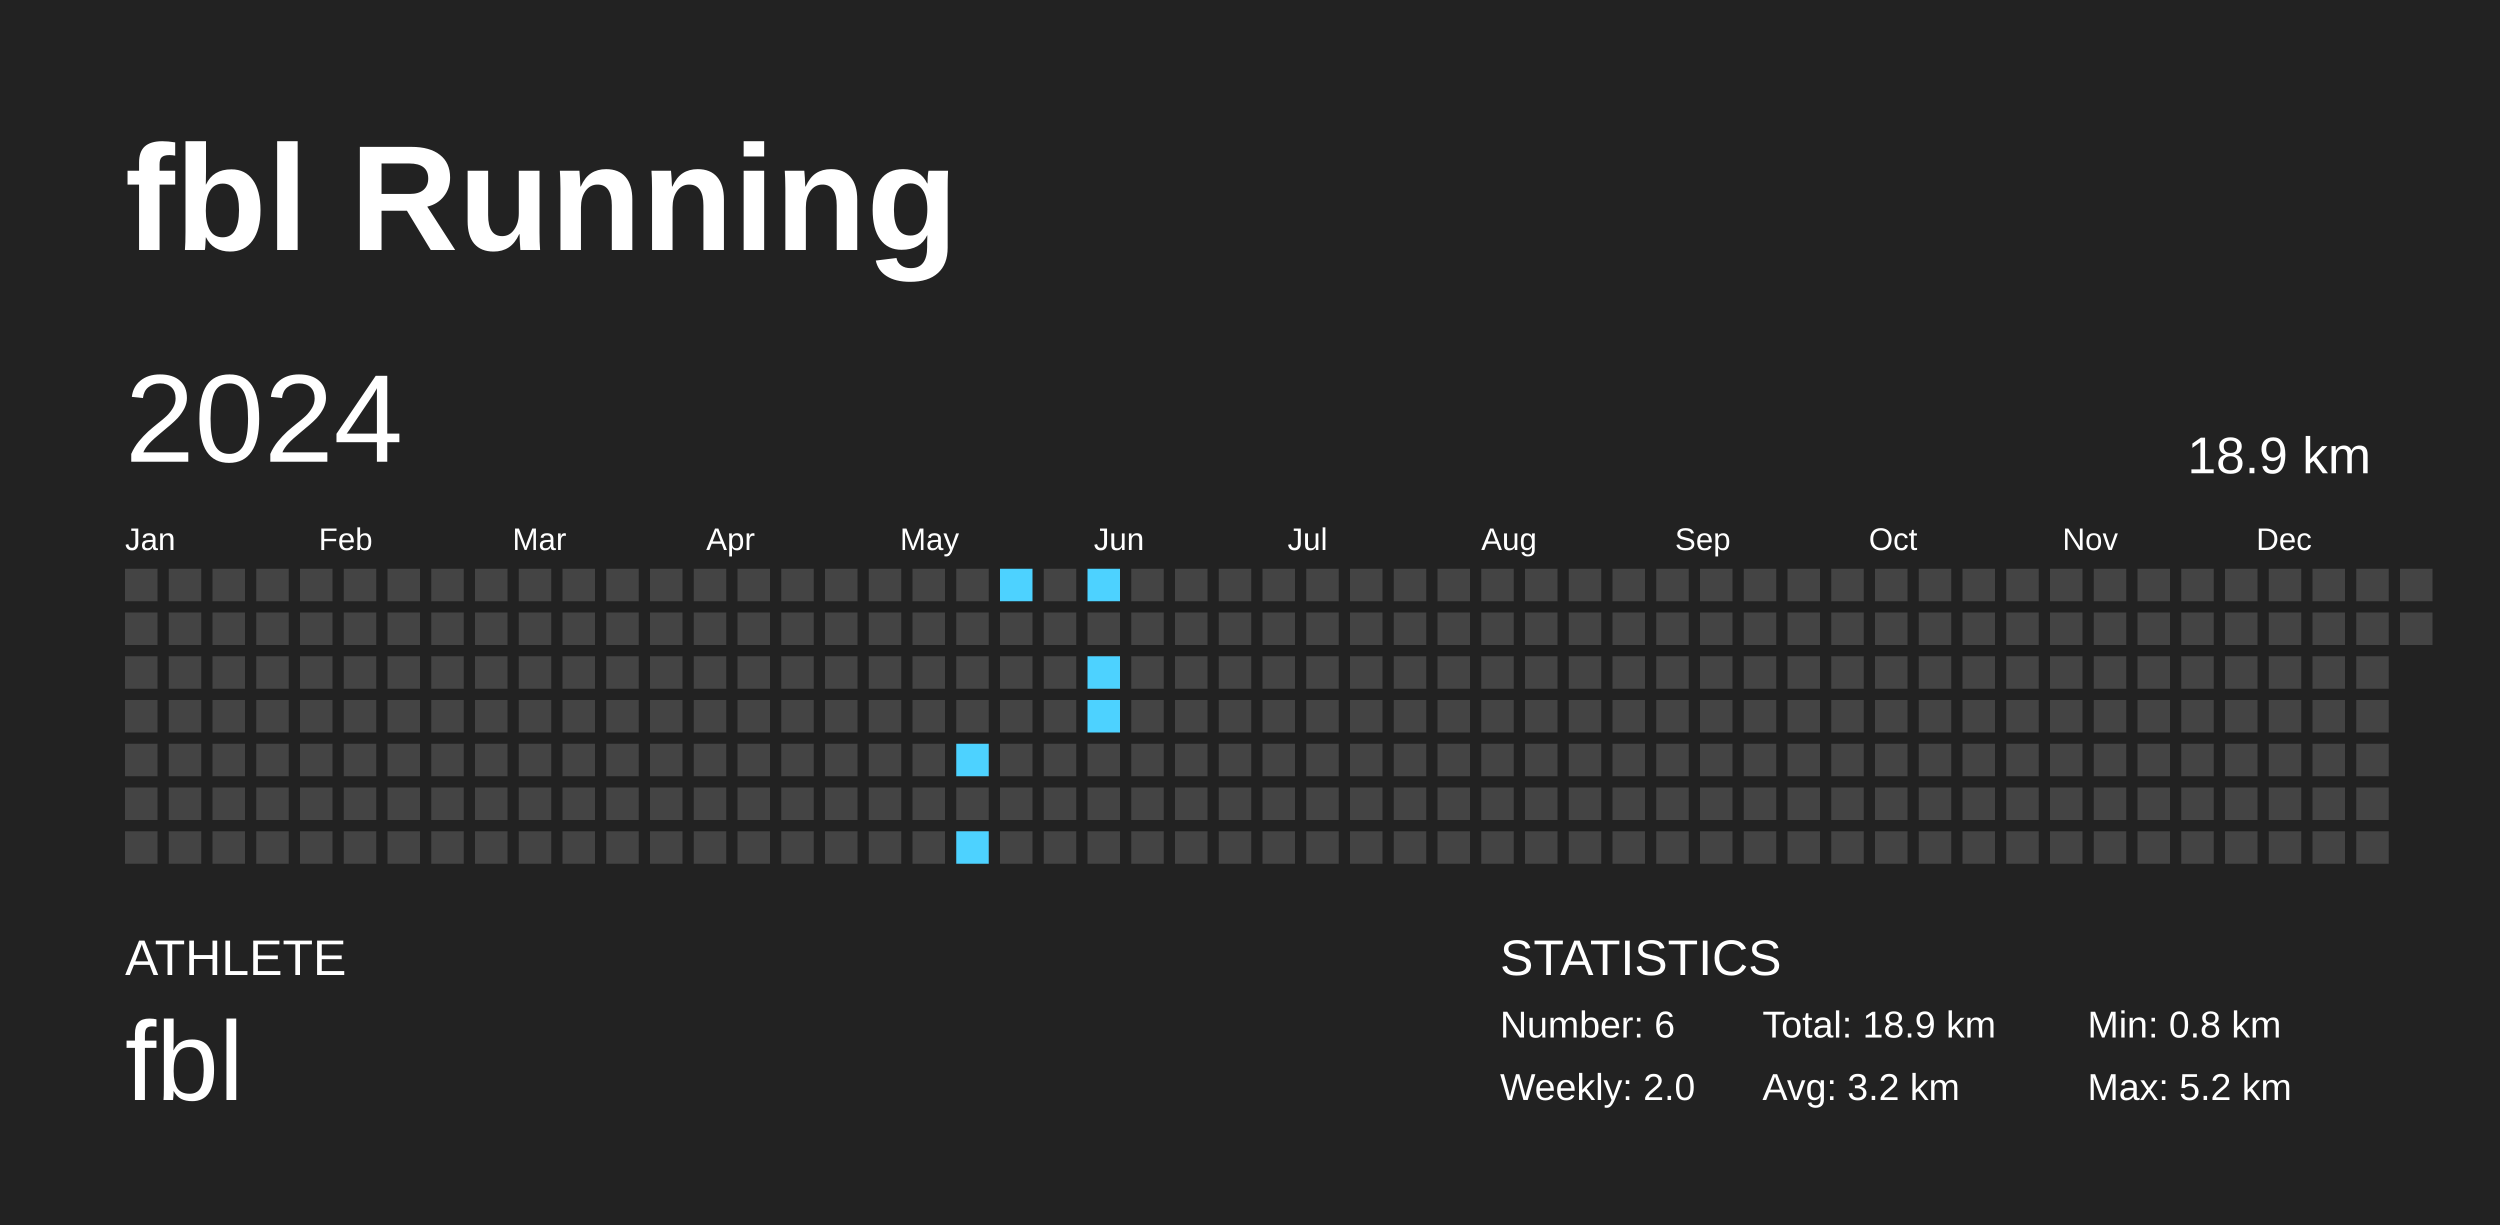
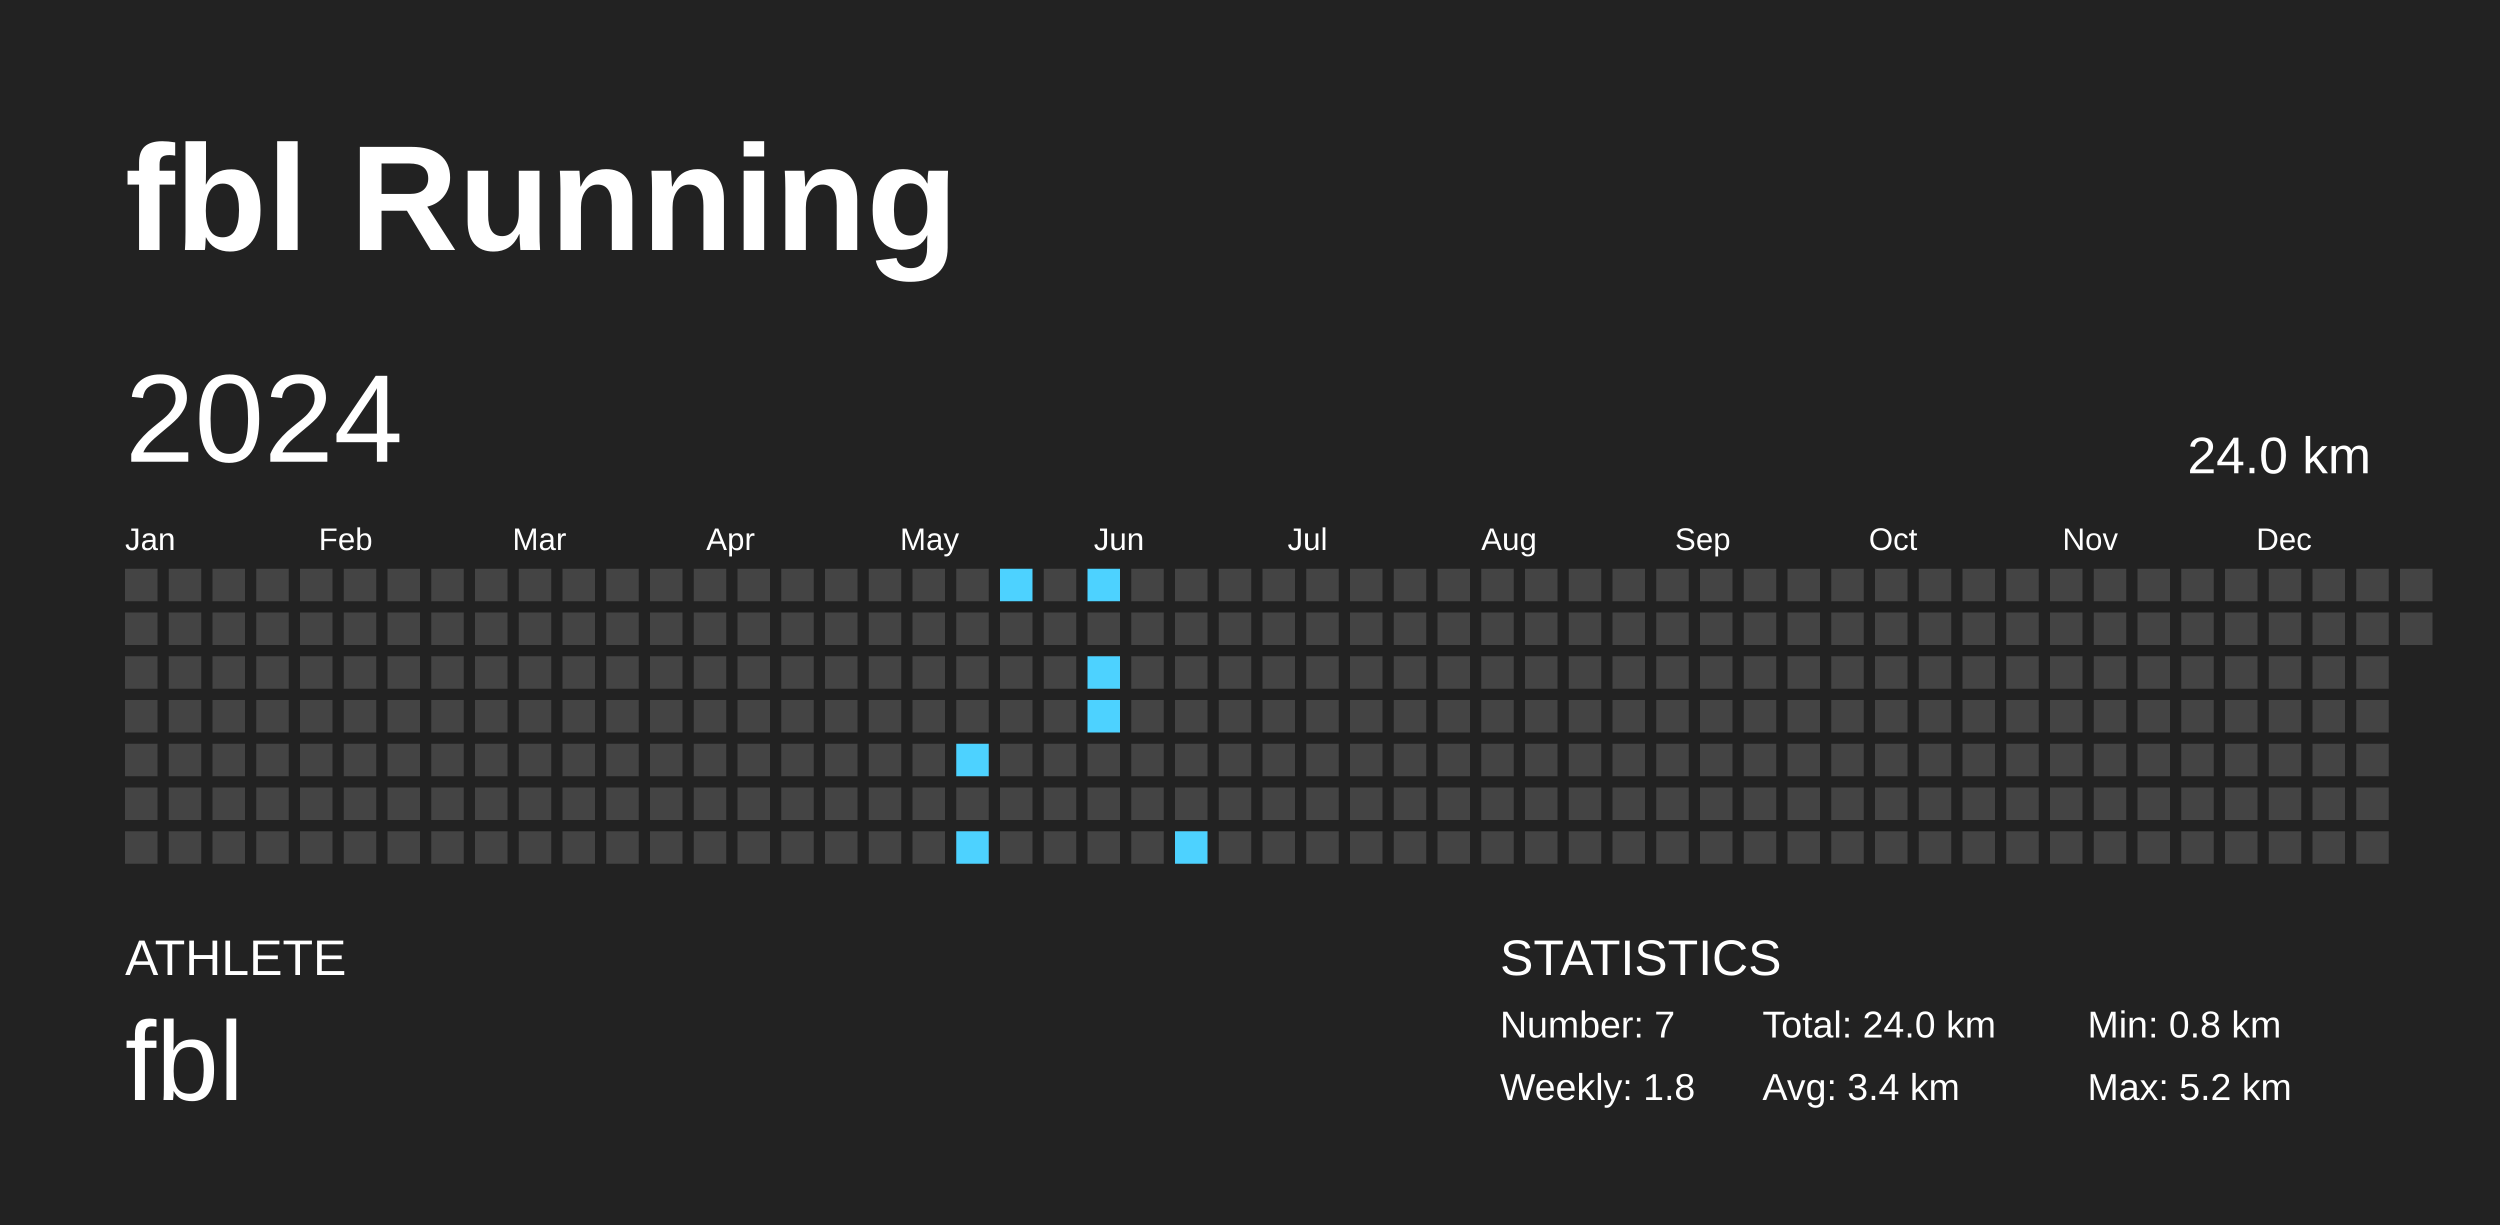
<svg xmlns="http://www.w3.org/2000/svg" baseProfile="full" height="98mm" version="1.1" viewBox="0,0,200,98" width="200mm">
  <defs />
  <rect fill="#222222" height="98" width="200" x="0" y="0" />
  <text fill="#FFFFFF" style="font-size:12px; font-family:Arial; font-weight:bold;" x="10" y="20">fbl Running</text>
  <text fill="#FFFFFF" style="font-size:4px; font-family:Arial" x="10" y="78">ATHLETE</text>
  <text fill="#FFFFFF" style="font-size:9px; font-family:Arial" x="10" y="88">fbl</text>
  <text fill="#FFFFFF" style="font-size:4px; font-family:Arial" x="120" y="78">STATISTICS</text>
-   <text fill="#FFFFFF" style="font-size:3px; font-family:Arial" x="120" y="83">Number: 6</text>
-   <text fill="#FFFFFF" style="font-size:3px; font-family:Arial" x="120" y="88">Weekly: 2.0</text>
-   <text fill="#FFFFFF" style="font-size:3px; font-family:Arial" x="141" y="83">Total: 18.9 km</text>
-   <text fill="#FFFFFF" style="font-size:3px; font-family:Arial" x="141" y="88">Avg: 3.2 km</text>
+   <text fill="#FFFFFF" style="font-size:3px; font-family:Arial" x="120" y="83">Number: 7</text>
+   <text fill="#FFFFFF" style="font-size:3px; font-family:Arial" x="120" y="88">Weekly: 1.8</text>
+   <text fill="#FFFFFF" style="font-size:3px; font-family:Arial" x="141" y="83">Total: 24.0 km</text>
+   <text fill="#FFFFFF" style="font-size:3px; font-family:Arial" x="141" y="88">Avg: 3.4 km</text>
  <text fill="#FFFFFF" style="font-size:3px; font-family:Arial" x="167" y="83">Min: 0.8 km</text>
  <text fill="#FFFFFF" style="font-size:3px; font-family:Arial" x="167" y="88">Max: 5.2 km</text>
  <text dominant-baseline="hanging" fill="#FFFFFF" style="font-size:10.0px; font-family:Arial;" x="10" y="30">2024</text>
-   <text dominant-baseline="hanging" fill="#FFFFFF" style="font-size:4.125px; font-family:Arial;" x="175" y="35">18.9 km</text>
+   <text dominant-baseline="hanging" fill="#FFFFFF" style="font-size:4.125px; font-family:Arial;" x="175" y="35">24.0 km</text>
  <text fill="#FFFFFF" style="font-size:2.5px; font-family:Arial" x="10.0" y="44">Jan</text>
  <text fill="#FFFFFF" style="font-size:2.5px; font-family:Arial" x="25.5" y="44">Feb</text>
  <text fill="#FFFFFF" style="font-size:2.5px; font-family:Arial" x="41.0" y="44">Mar</text>
  <text fill="#FFFFFF" style="font-size:2.5px; font-family:Arial" x="56.5" y="44">Apr</text>
  <text fill="#FFFFFF" style="font-size:2.5px; font-family:Arial" x="72.0" y="44">May</text>
  <text fill="#FFFFFF" style="font-size:2.5px; font-family:Arial" x="87.5" y="44">Jun</text>
  <text fill="#FFFFFF" style="font-size:2.5px; font-family:Arial" x="103.0" y="44">Jul</text>
  <text fill="#FFFFFF" style="font-size:2.5px; font-family:Arial" x="118.5" y="44">Aug</text>
  <text fill="#FFFFFF" style="font-size:2.5px; font-family:Arial" x="134.0" y="44">Sep</text>
  <text fill="#FFFFFF" style="font-size:2.5px; font-family:Arial" x="149.5" y="44">Oct</text>
  <text fill="#FFFFFF" style="font-size:2.5px; font-family:Arial" x="165.0" y="44">Nov</text>
  <text fill="#FFFFFF" style="font-size:2.5px; font-family:Arial" x="180.5" y="44">Dec</text>
  <rect fill="#444444" height="2.6" width="2.6" x="10.0" y="45.5" />
  <rect fill="#444444" height="2.6" width="2.6" x="10.0" y="49.0" />
  <rect fill="#444444" height="2.6" width="2.6" x="10.0" y="52.5" />
  <rect fill="#444444" height="2.6" width="2.6" x="10.0" y="56.0" />
  <rect fill="#444444" height="2.6" width="2.6" x="10.0" y="59.5" />
  <rect fill="#444444" height="2.6" width="2.6" x="10.0" y="63.0" />
  <rect fill="#444444" height="2.6" width="2.6" x="10.0" y="66.5" />
  <rect fill="#444444" height="2.6" width="2.6" x="13.5" y="45.5" />
  <rect fill="#444444" height="2.6" width="2.6" x="13.5" y="49.0" />
  <rect fill="#444444" height="2.6" width="2.6" x="13.5" y="52.5" />
  <rect fill="#444444" height="2.6" width="2.6" x="13.5" y="56.0" />
  <rect fill="#444444" height="2.6" width="2.6" x="13.5" y="59.5" />
  <rect fill="#444444" height="2.6" width="2.6" x="13.5" y="63.0" />
  <rect fill="#444444" height="2.6" width="2.6" x="13.5" y="66.5" />
  <rect fill="#444444" height="2.6" width="2.6" x="17.0" y="45.5" />
  <rect fill="#444444" height="2.6" width="2.6" x="17.0" y="49.0" />
  <rect fill="#444444" height="2.6" width="2.6" x="17.0" y="52.5" />
  <rect fill="#444444" height="2.6" width="2.6" x="17.0" y="56.0" />
  <rect fill="#444444" height="2.6" width="2.6" x="17.0" y="59.5" />
  <rect fill="#444444" height="2.6" width="2.6" x="17.0" y="63.0" />
  <rect fill="#444444" height="2.6" width="2.6" x="17.0" y="66.5" />
  <rect fill="#444444" height="2.6" width="2.6" x="20.5" y="45.5" />
  <rect fill="#444444" height="2.6" width="2.6" x="20.5" y="49.0" />
  <rect fill="#444444" height="2.6" width="2.6" x="20.5" y="52.5" />
  <rect fill="#444444" height="2.6" width="2.6" x="20.5" y="56.0" />
  <rect fill="#444444" height="2.6" width="2.6" x="20.5" y="59.5" />
  <rect fill="#444444" height="2.6" width="2.6" x="20.5" y="63.0" />
  <rect fill="#444444" height="2.6" width="2.6" x="20.5" y="66.5" />
  <rect fill="#444444" height="2.6" width="2.6" x="24.0" y="45.5" />
  <rect fill="#444444" height="2.6" width="2.6" x="24.0" y="49.0" />
  <rect fill="#444444" height="2.6" width="2.6" x="24.0" y="52.5" />
  <rect fill="#444444" height="2.6" width="2.6" x="24.0" y="56.0" />
  <rect fill="#444444" height="2.6" width="2.6" x="24.0" y="59.5" />
  <rect fill="#444444" height="2.6" width="2.6" x="24.0" y="63.0" />
  <rect fill="#444444" height="2.6" width="2.6" x="24.0" y="66.5" />
  <rect fill="#444444" height="2.6" width="2.6" x="27.5" y="45.5" />
  <rect fill="#444444" height="2.6" width="2.6" x="27.5" y="49.0" />
  <rect fill="#444444" height="2.6" width="2.6" x="27.5" y="52.5" />
  <rect fill="#444444" height="2.6" width="2.6" x="27.5" y="56.0" />
  <rect fill="#444444" height="2.6" width="2.6" x="27.5" y="59.5" />
  <rect fill="#444444" height="2.6" width="2.6" x="27.5" y="63.0" />
  <rect fill="#444444" height="2.6" width="2.6" x="27.5" y="66.5" />
  <rect fill="#444444" height="2.6" width="2.6" x="31.0" y="45.5" />
  <rect fill="#444444" height="2.6" width="2.6" x="31.0" y="49.0" />
  <rect fill="#444444" height="2.6" width="2.6" x="31.0" y="52.5" />
  <rect fill="#444444" height="2.6" width="2.6" x="31.0" y="56.0" />
  <rect fill="#444444" height="2.6" width="2.6" x="31.0" y="59.5" />
  <rect fill="#444444" height="2.6" width="2.6" x="31.0" y="63.0" />
  <rect fill="#444444" height="2.6" width="2.6" x="31.0" y="66.5" />
  <rect fill="#444444" height="2.6" width="2.6" x="34.5" y="45.5" />
  <rect fill="#444444" height="2.6" width="2.6" x="34.5" y="49.0" />
  <rect fill="#444444" height="2.6" width="2.6" x="34.5" y="52.5" />
  <rect fill="#444444" height="2.6" width="2.6" x="34.5" y="56.0" />
  <rect fill="#444444" height="2.6" width="2.6" x="34.5" y="59.5" />
  <rect fill="#444444" height="2.6" width="2.6" x="34.5" y="63.0" />
  <rect fill="#444444" height="2.6" width="2.6" x="34.5" y="66.5" />
  <rect fill="#444444" height="2.6" width="2.6" x="38.0" y="45.5" />
  <rect fill="#444444" height="2.6" width="2.6" x="38.0" y="49.0" />
  <rect fill="#444444" height="2.6" width="2.6" x="38.0" y="52.5" />
  <rect fill="#444444" height="2.6" width="2.6" x="38.0" y="56.0" />
  <rect fill="#444444" height="2.6" width="2.6" x="38.0" y="59.5" />
  <rect fill="#444444" height="2.6" width="2.6" x="38.0" y="63.0" />
  <rect fill="#444444" height="2.6" width="2.6" x="38.0" y="66.5" />
  <rect fill="#444444" height="2.6" width="2.6" x="41.5" y="45.5" />
  <rect fill="#444444" height="2.6" width="2.6" x="41.5" y="49.0" />
  <rect fill="#444444" height="2.6" width="2.6" x="41.5" y="52.5" />
  <rect fill="#444444" height="2.6" width="2.6" x="41.5" y="56.0" />
  <rect fill="#444444" height="2.6" width="2.6" x="41.5" y="59.5" />
  <rect fill="#444444" height="2.6" width="2.6" x="41.5" y="63.0" />
  <rect fill="#444444" height="2.6" width="2.6" x="41.5" y="66.5" />
  <rect fill="#444444" height="2.6" width="2.6" x="45.0" y="45.5" />
  <rect fill="#444444" height="2.6" width="2.6" x="45.0" y="49.0" />
  <rect fill="#444444" height="2.6" width="2.6" x="45.0" y="52.5" />
  <rect fill="#444444" height="2.6" width="2.6" x="45.0" y="56.0" />
  <rect fill="#444444" height="2.6" width="2.6" x="45.0" y="59.5" />
  <rect fill="#444444" height="2.6" width="2.6" x="45.0" y="63.0" />
  <rect fill="#444444" height="2.6" width="2.6" x="45.0" y="66.5" />
  <rect fill="#444444" height="2.6" width="2.6" x="48.5" y="45.5" />
  <rect fill="#444444" height="2.6" width="2.6" x="48.5" y="49.0" />
  <rect fill="#444444" height="2.6" width="2.6" x="48.5" y="52.5" />
  <rect fill="#444444" height="2.6" width="2.6" x="48.5" y="56.0" />
  <rect fill="#444444" height="2.6" width="2.6" x="48.5" y="59.5" />
  <rect fill="#444444" height="2.6" width="2.6" x="48.5" y="63.0" />
  <rect fill="#444444" height="2.6" width="2.6" x="48.5" y="66.5" />
  <rect fill="#444444" height="2.6" width="2.6" x="52.0" y="45.5" />
  <rect fill="#444444" height="2.6" width="2.6" x="52.0" y="49.0" />
  <rect fill="#444444" height="2.6" width="2.6" x="52.0" y="52.5" />
  <rect fill="#444444" height="2.6" width="2.6" x="52.0" y="56.0" />
  <rect fill="#444444" height="2.6" width="2.6" x="52.0" y="59.5" />
  <rect fill="#444444" height="2.6" width="2.6" x="52.0" y="63.0" />
  <rect fill="#444444" height="2.6" width="2.6" x="52.0" y="66.5" />
  <rect fill="#444444" height="2.6" width="2.6" x="55.5" y="45.5" />
  <rect fill="#444444" height="2.6" width="2.6" x="55.5" y="49.0" />
  <rect fill="#444444" height="2.6" width="2.6" x="55.5" y="52.5" />
  <rect fill="#444444" height="2.6" width="2.6" x="55.5" y="56.0" />
  <rect fill="#444444" height="2.6" width="2.6" x="55.5" y="59.5" />
  <rect fill="#444444" height="2.6" width="2.6" x="55.5" y="63.0" />
  <rect fill="#444444" height="2.6" width="2.6" x="55.5" y="66.5" />
  <rect fill="#444444" height="2.6" width="2.6" x="59.0" y="45.5" />
  <rect fill="#444444" height="2.6" width="2.6" x="59.0" y="49.0" />
  <rect fill="#444444" height="2.6" width="2.6" x="59.0" y="52.5" />
  <rect fill="#444444" height="2.6" width="2.6" x="59.0" y="56.0" />
  <rect fill="#444444" height="2.6" width="2.6" x="59.0" y="59.5" />
  <rect fill="#444444" height="2.6" width="2.6" x="59.0" y="63.0" />
  <rect fill="#444444" height="2.6" width="2.6" x="59.0" y="66.5" />
  <rect fill="#444444" height="2.6" width="2.6" x="62.5" y="45.5" />
  <rect fill="#444444" height="2.6" width="2.6" x="62.5" y="49.0" />
  <rect fill="#444444" height="2.6" width="2.6" x="62.5" y="52.5" />
  <rect fill="#444444" height="2.6" width="2.6" x="62.5" y="56.0" />
  <rect fill="#444444" height="2.6" width="2.6" x="62.5" y="59.5" />
  <rect fill="#444444" height="2.6" width="2.6" x="62.5" y="63.0" />
  <rect fill="#444444" height="2.6" width="2.6" x="62.5" y="66.5" />
  <rect fill="#444444" height="2.6" width="2.6" x="66.0" y="45.5" />
  <rect fill="#444444" height="2.6" width="2.6" x="66.0" y="49.0" />
  <rect fill="#444444" height="2.6" width="2.6" x="66.0" y="52.5" />
  <rect fill="#444444" height="2.6" width="2.6" x="66.0" y="56.0" />
  <rect fill="#444444" height="2.6" width="2.6" x="66.0" y="59.5" />
  <rect fill="#444444" height="2.6" width="2.6" x="66.0" y="63.0" />
  <rect fill="#444444" height="2.6" width="2.6" x="66.0" y="66.5" />
  <rect fill="#444444" height="2.6" width="2.6" x="69.5" y="45.5" />
  <rect fill="#444444" height="2.6" width="2.6" x="69.5" y="49.0" />
  <rect fill="#444444" height="2.6" width="2.6" x="69.5" y="52.5" />
  <rect fill="#444444" height="2.6" width="2.6" x="69.5" y="56.0" />
  <rect fill="#444444" height="2.6" width="2.6" x="69.5" y="59.5" />
  <rect fill="#444444" height="2.6" width="2.6" x="69.5" y="63.0" />
  <rect fill="#444444" height="2.6" width="2.6" x="69.5" y="66.5" />
  <rect fill="#444444" height="2.6" width="2.6" x="73.0" y="45.5" />
  <rect fill="#444444" height="2.6" width="2.6" x="73.0" y="49.0" />
  <rect fill="#444444" height="2.6" width="2.6" x="73.0" y="52.5" />
  <rect fill="#444444" height="2.6" width="2.6" x="73.0" y="56.0" />
  <rect fill="#444444" height="2.6" width="2.6" x="73.0" y="59.5" />
  <rect fill="#444444" height="2.6" width="2.6" x="73.0" y="63.0" />
  <rect fill="#444444" height="2.6" width="2.6" x="73.0" y="66.5" />
  <rect fill="#444444" height="2.6" width="2.6" x="76.5" y="45.5" />
  <rect fill="#444444" height="2.6" width="2.6" x="76.5" y="49.0" />
  <rect fill="#444444" height="2.6" width="2.6" x="76.5" y="52.5" />
  <rect fill="#444444" height="2.6" width="2.6" x="76.5" y="56.0" />
  <rect fill="#4dd2ff" height="2.6" width="2.6" x="76.5" y="59.5" />
  <rect fill="#444444" height="2.6" width="2.6" x="76.5" y="63.0" />
  <rect fill="#4dd2ff" height="2.6" width="2.6" x="76.5" y="66.5" />
  <rect fill="#4dd2ff" height="2.6" width="2.6" x="80.0" y="45.5" />
  <rect fill="#444444" height="2.6" width="2.6" x="80.0" y="49.0" />
  <rect fill="#444444" height="2.6" width="2.6" x="80.0" y="52.5" />
  <rect fill="#444444" height="2.6" width="2.6" x="80.0" y="56.0" />
  <rect fill="#444444" height="2.6" width="2.6" x="80.0" y="59.5" />
  <rect fill="#444444" height="2.6" width="2.6" x="80.0" y="63.0" />
  <rect fill="#444444" height="2.6" width="2.6" x="80.0" y="66.5" />
  <rect fill="#444444" height="2.6" width="2.6" x="83.5" y="45.5" />
  <rect fill="#444444" height="2.6" width="2.6" x="83.5" y="49.0" />
  <rect fill="#444444" height="2.6" width="2.6" x="83.5" y="52.5" />
  <rect fill="#444444" height="2.6" width="2.6" x="83.5" y="56.0" />
  <rect fill="#444444" height="2.6" width="2.6" x="83.5" y="59.5" />
  <rect fill="#444444" height="2.6" width="2.6" x="83.5" y="63.0" />
  <rect fill="#444444" height="2.6" width="2.6" x="83.5" y="66.5" />
  <rect fill="#4dd2ff" height="2.6" width="2.6" x="87.0" y="45.5" />
  <rect fill="#444444" height="2.6" width="2.6" x="87.0" y="49.0" />
  <rect fill="#4dd2ff" height="2.6" width="2.6" x="87.0" y="52.5" />
  <rect fill="#4dd2ff" height="2.6" width="2.6" x="87.0" y="56.0" />
  <rect fill="#444444" height="2.6" width="2.6" x="87.0" y="59.5" />
  <rect fill="#444444" height="2.6" width="2.6" x="87.0" y="63.0" />
  <rect fill="#444444" height="2.6" width="2.6" x="87.0" y="66.5" />
  <rect fill="#444444" height="2.6" width="2.6" x="90.5" y="45.5" />
  <rect fill="#444444" height="2.6" width="2.6" x="90.5" y="49.0" />
  <rect fill="#444444" height="2.6" width="2.6" x="90.5" y="52.5" />
  <rect fill="#444444" height="2.6" width="2.6" x="90.5" y="56.0" />
  <rect fill="#444444" height="2.6" width="2.6" x="90.5" y="59.5" />
  <rect fill="#444444" height="2.6" width="2.6" x="90.5" y="63.0" />
  <rect fill="#444444" height="2.6" width="2.6" x="90.5" y="66.5" />
  <rect fill="#444444" height="2.6" width="2.6" x="94.0" y="45.5" />
  <rect fill="#444444" height="2.6" width="2.6" x="94.0" y="49.0" />
  <rect fill="#444444" height="2.6" width="2.6" x="94.0" y="52.5" />
  <rect fill="#444444" height="2.6" width="2.6" x="94.0" y="56.0" />
  <rect fill="#444444" height="2.6" width="2.6" x="94.0" y="59.5" />
  <rect fill="#444444" height="2.6" width="2.6" x="94.0" y="63.0" />
-   <rect fill="#444444" height="2.6" width="2.6" x="94.0" y="66.5" />
+   <rect fill="#4dd2ff" height="2.6" width="2.6" x="94.0" y="66.5" />
  <rect fill="#444444" height="2.6" width="2.6" x="97.5" y="45.5" />
  <rect fill="#444444" height="2.6" width="2.6" x="97.5" y="49.0" />
  <rect fill="#444444" height="2.6" width="2.6" x="97.5" y="52.5" />
  <rect fill="#444444" height="2.6" width="2.6" x="97.5" y="56.0" />
  <rect fill="#444444" height="2.6" width="2.6" x="97.5" y="59.5" />
  <rect fill="#444444" height="2.6" width="2.6" x="97.5" y="63.0" />
  <rect fill="#444444" height="2.6" width="2.6" x="97.5" y="66.5" />
  <rect fill="#444444" height="2.6" width="2.6" x="101.0" y="45.5" />
  <rect fill="#444444" height="2.6" width="2.6" x="101.0" y="49.0" />
  <rect fill="#444444" height="2.6" width="2.6" x="101.0" y="52.5" />
  <rect fill="#444444" height="2.6" width="2.6" x="101.0" y="56.0" />
  <rect fill="#444444" height="2.6" width="2.6" x="101.0" y="59.5" />
  <rect fill="#444444" height="2.6" width="2.6" x="101.0" y="63.0" />
  <rect fill="#444444" height="2.6" width="2.6" x="101.0" y="66.5" />
  <rect fill="#444444" height="2.6" width="2.6" x="104.5" y="45.5" />
  <rect fill="#444444" height="2.6" width="2.6" x="104.5" y="49.0" />
  <rect fill="#444444" height="2.6" width="2.6" x="104.5" y="52.5" />
  <rect fill="#444444" height="2.6" width="2.6" x="104.5" y="56.0" />
  <rect fill="#444444" height="2.6" width="2.6" x="104.5" y="59.5" />
  <rect fill="#444444" height="2.6" width="2.6" x="104.5" y="63.0" />
  <rect fill="#444444" height="2.6" width="2.6" x="104.5" y="66.5" />
  <rect fill="#444444" height="2.6" width="2.6" x="108.0" y="45.5" />
  <rect fill="#444444" height="2.6" width="2.6" x="108.0" y="49.0" />
  <rect fill="#444444" height="2.6" width="2.6" x="108.0" y="52.5" />
  <rect fill="#444444" height="2.6" width="2.6" x="108.0" y="56.0" />
  <rect fill="#444444" height="2.6" width="2.6" x="108.0" y="59.5" />
  <rect fill="#444444" height="2.6" width="2.6" x="108.0" y="63.0" />
  <rect fill="#444444" height="2.6" width="2.6" x="108.0" y="66.5" />
  <rect fill="#444444" height="2.6" width="2.6" x="111.5" y="45.5" />
  <rect fill="#444444" height="2.6" width="2.6" x="111.5" y="49.0" />
  <rect fill="#444444" height="2.6" width="2.6" x="111.5" y="52.5" />
  <rect fill="#444444" height="2.6" width="2.6" x="111.5" y="56.0" />
  <rect fill="#444444" height="2.6" width="2.6" x="111.5" y="59.5" />
  <rect fill="#444444" height="2.6" width="2.6" x="111.5" y="63.0" />
  <rect fill="#444444" height="2.6" width="2.6" x="111.5" y="66.5" />
  <rect fill="#444444" height="2.6" width="2.6" x="115.0" y="45.5" />
  <rect fill="#444444" height="2.6" width="2.6" x="115.0" y="49.0" />
  <rect fill="#444444" height="2.6" width="2.6" x="115.0" y="52.5" />
  <rect fill="#444444" height="2.6" width="2.6" x="115.0" y="56.0" />
  <rect fill="#444444" height="2.6" width="2.6" x="115.0" y="59.5" />
  <rect fill="#444444" height="2.6" width="2.6" x="115.0" y="63.0" />
  <rect fill="#444444" height="2.6" width="2.6" x="115.0" y="66.5" />
  <rect fill="#444444" height="2.6" width="2.6" x="118.5" y="45.5" />
  <rect fill="#444444" height="2.6" width="2.6" x="118.5" y="49.0" />
  <rect fill="#444444" height="2.6" width="2.6" x="118.5" y="52.5" />
  <rect fill="#444444" height="2.6" width="2.6" x="118.5" y="56.0" />
  <rect fill="#444444" height="2.6" width="2.6" x="118.5" y="59.5" />
  <rect fill="#444444" height="2.6" width="2.6" x="118.5" y="63.0" />
  <rect fill="#444444" height="2.6" width="2.6" x="118.5" y="66.5" />
  <rect fill="#444444" height="2.6" width="2.6" x="122.0" y="45.5" />
  <rect fill="#444444" height="2.6" width="2.6" x="122.0" y="49.0" />
  <rect fill="#444444" height="2.6" width="2.6" x="122.0" y="52.5" />
  <rect fill="#444444" height="2.6" width="2.6" x="122.0" y="56.0" />
  <rect fill="#444444" height="2.6" width="2.6" x="122.0" y="59.5" />
  <rect fill="#444444" height="2.6" width="2.6" x="122.0" y="63.0" />
  <rect fill="#444444" height="2.6" width="2.6" x="122.0" y="66.5" />
  <rect fill="#444444" height="2.6" width="2.6" x="125.5" y="45.5" />
  <rect fill="#444444" height="2.6" width="2.6" x="125.5" y="49.0" />
  <rect fill="#444444" height="2.6" width="2.6" x="125.5" y="52.5" />
  <rect fill="#444444" height="2.6" width="2.6" x="125.5" y="56.0" />
  <rect fill="#444444" height="2.6" width="2.6" x="125.5" y="59.5" />
  <rect fill="#444444" height="2.6" width="2.6" x="125.5" y="63.0" />
  <rect fill="#444444" height="2.6" width="2.6" x="125.5" y="66.5" />
  <rect fill="#444444" height="2.6" width="2.6" x="129.0" y="45.5" />
  <rect fill="#444444" height="2.6" width="2.6" x="129.0" y="49.0" />
  <rect fill="#444444" height="2.6" width="2.6" x="129.0" y="52.5" />
  <rect fill="#444444" height="2.6" width="2.6" x="129.0" y="56.0" />
  <rect fill="#444444" height="2.6" width="2.6" x="129.0" y="59.5" />
  <rect fill="#444444" height="2.6" width="2.6" x="129.0" y="63.0" />
  <rect fill="#444444" height="2.6" width="2.6" x="129.0" y="66.5" />
  <rect fill="#444444" height="2.6" width="2.6" x="132.5" y="45.5" />
  <rect fill="#444444" height="2.6" width="2.6" x="132.5" y="49.0" />
  <rect fill="#444444" height="2.6" width="2.6" x="132.5" y="52.5" />
  <rect fill="#444444" height="2.6" width="2.6" x="132.5" y="56.0" />
  <rect fill="#444444" height="2.6" width="2.6" x="132.5" y="59.5" />
  <rect fill="#444444" height="2.6" width="2.6" x="132.5" y="63.0" />
  <rect fill="#444444" height="2.6" width="2.6" x="132.5" y="66.5" />
  <rect fill="#444444" height="2.6" width="2.6" x="136.0" y="45.5" />
  <rect fill="#444444" height="2.6" width="2.6" x="136.0" y="49.0" />
  <rect fill="#444444" height="2.6" width="2.6" x="136.0" y="52.5" />
  <rect fill="#444444" height="2.6" width="2.6" x="136.0" y="56.0" />
  <rect fill="#444444" height="2.6" width="2.6" x="136.0" y="59.5" />
  <rect fill="#444444" height="2.6" width="2.6" x="136.0" y="63.0" />
  <rect fill="#444444" height="2.6" width="2.6" x="136.0" y="66.5" />
  <rect fill="#444444" height="2.6" width="2.6" x="139.5" y="45.5" />
  <rect fill="#444444" height="2.6" width="2.6" x="139.5" y="49.0" />
  <rect fill="#444444" height="2.6" width="2.6" x="139.5" y="52.5" />
  <rect fill="#444444" height="2.6" width="2.6" x="139.5" y="56.0" />
  <rect fill="#444444" height="2.6" width="2.6" x="139.5" y="59.5" />
  <rect fill="#444444" height="2.6" width="2.6" x="139.5" y="63.0" />
  <rect fill="#444444" height="2.6" width="2.6" x="139.5" y="66.5" />
  <rect fill="#444444" height="2.6" width="2.6" x="143.0" y="45.5" />
  <rect fill="#444444" height="2.6" width="2.6" x="143.0" y="49.0" />
  <rect fill="#444444" height="2.6" width="2.6" x="143.0" y="52.5" />
  <rect fill="#444444" height="2.6" width="2.6" x="143.0" y="56.0" />
  <rect fill="#444444" height="2.6" width="2.6" x="143.0" y="59.5" />
  <rect fill="#444444" height="2.6" width="2.6" x="143.0" y="63.0" />
  <rect fill="#444444" height="2.6" width="2.6" x="143.0" y="66.5" />
  <rect fill="#444444" height="2.6" width="2.6" x="146.5" y="45.5" />
  <rect fill="#444444" height="2.6" width="2.6" x="146.5" y="49.0" />
  <rect fill="#444444" height="2.6" width="2.6" x="146.5" y="52.5" />
  <rect fill="#444444" height="2.6" width="2.6" x="146.5" y="56.0" />
  <rect fill="#444444" height="2.6" width="2.6" x="146.5" y="59.5" />
  <rect fill="#444444" height="2.6" width="2.6" x="146.5" y="63.0" />
  <rect fill="#444444" height="2.6" width="2.6" x="146.5" y="66.5" />
  <rect fill="#444444" height="2.6" width="2.6" x="150.0" y="45.5" />
  <rect fill="#444444" height="2.6" width="2.6" x="150.0" y="49.0" />
  <rect fill="#444444" height="2.6" width="2.6" x="150.0" y="52.5" />
  <rect fill="#444444" height="2.6" width="2.6" x="150.0" y="56.0" />
  <rect fill="#444444" height="2.6" width="2.6" x="150.0" y="59.5" />
  <rect fill="#444444" height="2.6" width="2.6" x="150.0" y="63.0" />
  <rect fill="#444444" height="2.6" width="2.6" x="150.0" y="66.5" />
  <rect fill="#444444" height="2.6" width="2.6" x="153.5" y="45.5" />
  <rect fill="#444444" height="2.6" width="2.6" x="153.5" y="49.0" />
  <rect fill="#444444" height="2.6" width="2.6" x="153.5" y="52.5" />
  <rect fill="#444444" height="2.6" width="2.6" x="153.5" y="56.0" />
  <rect fill="#444444" height="2.6" width="2.6" x="153.5" y="59.5" />
  <rect fill="#444444" height="2.6" width="2.6" x="153.5" y="63.0" />
  <rect fill="#444444" height="2.6" width="2.6" x="153.5" y="66.5" />
  <rect fill="#444444" height="2.6" width="2.6" x="157.0" y="45.5" />
  <rect fill="#444444" height="2.6" width="2.6" x="157.0" y="49.0" />
  <rect fill="#444444" height="2.6" width="2.6" x="157.0" y="52.5" />
  <rect fill="#444444" height="2.6" width="2.6" x="157.0" y="56.0" />
  <rect fill="#444444" height="2.6" width="2.6" x="157.0" y="59.5" />
  <rect fill="#444444" height="2.6" width="2.6" x="157.0" y="63.0" />
  <rect fill="#444444" height="2.6" width="2.6" x="157.0" y="66.5" />
  <rect fill="#444444" height="2.6" width="2.6" x="160.5" y="45.5" />
  <rect fill="#444444" height="2.6" width="2.6" x="160.5" y="49.0" />
  <rect fill="#444444" height="2.6" width="2.6" x="160.5" y="52.5" />
  <rect fill="#444444" height="2.6" width="2.6" x="160.5" y="56.0" />
  <rect fill="#444444" height="2.6" width="2.6" x="160.5" y="59.5" />
  <rect fill="#444444" height="2.6" width="2.6" x="160.5" y="63.0" />
  <rect fill="#444444" height="2.6" width="2.6" x="160.5" y="66.5" />
  <rect fill="#444444" height="2.6" width="2.6" x="164.0" y="45.5" />
  <rect fill="#444444" height="2.6" width="2.6" x="164.0" y="49.0" />
  <rect fill="#444444" height="2.6" width="2.6" x="164.0" y="52.5" />
  <rect fill="#444444" height="2.6" width="2.6" x="164.0" y="56.0" />
  <rect fill="#444444" height="2.6" width="2.6" x="164.0" y="59.5" />
  <rect fill="#444444" height="2.6" width="2.6" x="164.0" y="63.0" />
  <rect fill="#444444" height="2.6" width="2.6" x="164.0" y="66.5" />
  <rect fill="#444444" height="2.6" width="2.6" x="167.5" y="45.5" />
  <rect fill="#444444" height="2.6" width="2.6" x="167.5" y="49.0" />
  <rect fill="#444444" height="2.6" width="2.6" x="167.5" y="52.5" />
  <rect fill="#444444" height="2.6" width="2.6" x="167.5" y="56.0" />
  <rect fill="#444444" height="2.6" width="2.6" x="167.5" y="59.5" />
  <rect fill="#444444" height="2.6" width="2.6" x="167.5" y="63.0" />
  <rect fill="#444444" height="2.6" width="2.6" x="167.5" y="66.5" />
  <rect fill="#444444" height="2.6" width="2.6" x="171.0" y="45.5" />
  <rect fill="#444444" height="2.6" width="2.6" x="171.0" y="49.0" />
  <rect fill="#444444" height="2.6" width="2.6" x="171.0" y="52.5" />
  <rect fill="#444444" height="2.6" width="2.6" x="171.0" y="56.0" />
  <rect fill="#444444" height="2.6" width="2.6" x="171.0" y="59.5" />
  <rect fill="#444444" height="2.6" width="2.6" x="171.0" y="63.0" />
  <rect fill="#444444" height="2.6" width="2.6" x="171.0" y="66.5" />
  <rect fill="#444444" height="2.6" width="2.6" x="174.5" y="45.5" />
  <rect fill="#444444" height="2.6" width="2.6" x="174.5" y="49.0" />
  <rect fill="#444444" height="2.6" width="2.6" x="174.5" y="52.5" />
  <rect fill="#444444" height="2.6" width="2.6" x="174.5" y="56.0" />
  <rect fill="#444444" height="2.6" width="2.6" x="174.5" y="59.5" />
  <rect fill="#444444" height="2.6" width="2.6" x="174.5" y="63.0" />
  <rect fill="#444444" height="2.6" width="2.6" x="174.5" y="66.5" />
  <rect fill="#444444" height="2.6" width="2.6" x="178.0" y="45.5" />
  <rect fill="#444444" height="2.6" width="2.6" x="178.0" y="49.0" />
  <rect fill="#444444" height="2.6" width="2.6" x="178.0" y="52.5" />
  <rect fill="#444444" height="2.6" width="2.6" x="178.0" y="56.0" />
  <rect fill="#444444" height="2.6" width="2.6" x="178.0" y="59.5" />
  <rect fill="#444444" height="2.6" width="2.6" x="178.0" y="63.0" />
  <rect fill="#444444" height="2.6" width="2.6" x="178.0" y="66.5" />
  <rect fill="#444444" height="2.6" width="2.6" x="181.5" y="45.5" />
  <rect fill="#444444" height="2.6" width="2.6" x="181.5" y="49.0" />
  <rect fill="#444444" height="2.6" width="2.6" x="181.5" y="52.5" />
  <rect fill="#444444" height="2.6" width="2.6" x="181.5" y="56.0" />
  <rect fill="#444444" height="2.6" width="2.6" x="181.5" y="59.5" />
  <rect fill="#444444" height="2.6" width="2.6" x="181.5" y="63.0" />
  <rect fill="#444444" height="2.6" width="2.6" x="181.5" y="66.5" />
  <rect fill="#444444" height="2.6" width="2.6" x="185.0" y="45.5" />
  <rect fill="#444444" height="2.6" width="2.6" x="185.0" y="49.0" />
  <rect fill="#444444" height="2.6" width="2.6" x="185.0" y="52.5" />
  <rect fill="#444444" height="2.6" width="2.6" x="185.0" y="56.0" />
  <rect fill="#444444" height="2.6" width="2.6" x="185.0" y="59.5" />
  <rect fill="#444444" height="2.6" width="2.6" x="185.0" y="63.0" />
  <rect fill="#444444" height="2.6" width="2.6" x="185.0" y="66.5" />
  <rect fill="#444444" height="2.6" width="2.6" x="188.5" y="45.5" />
  <rect fill="#444444" height="2.6" width="2.6" x="188.5" y="49.0" />
  <rect fill="#444444" height="2.6" width="2.6" x="188.5" y="52.5" />
  <rect fill="#444444" height="2.6" width="2.6" x="188.5" y="56.0" />
  <rect fill="#444444" height="2.6" width="2.6" x="188.5" y="59.5" />
  <rect fill="#444444" height="2.6" width="2.6" x="188.5" y="63.0" />
  <rect fill="#444444" height="2.6" width="2.6" x="188.5" y="66.5" />
  <rect fill="#444444" height="2.6" width="2.6" x="192.0" y="45.5" />
  <rect fill="#444444" height="2.6" width="2.6" x="192.0" y="49.0" />
</svg>
